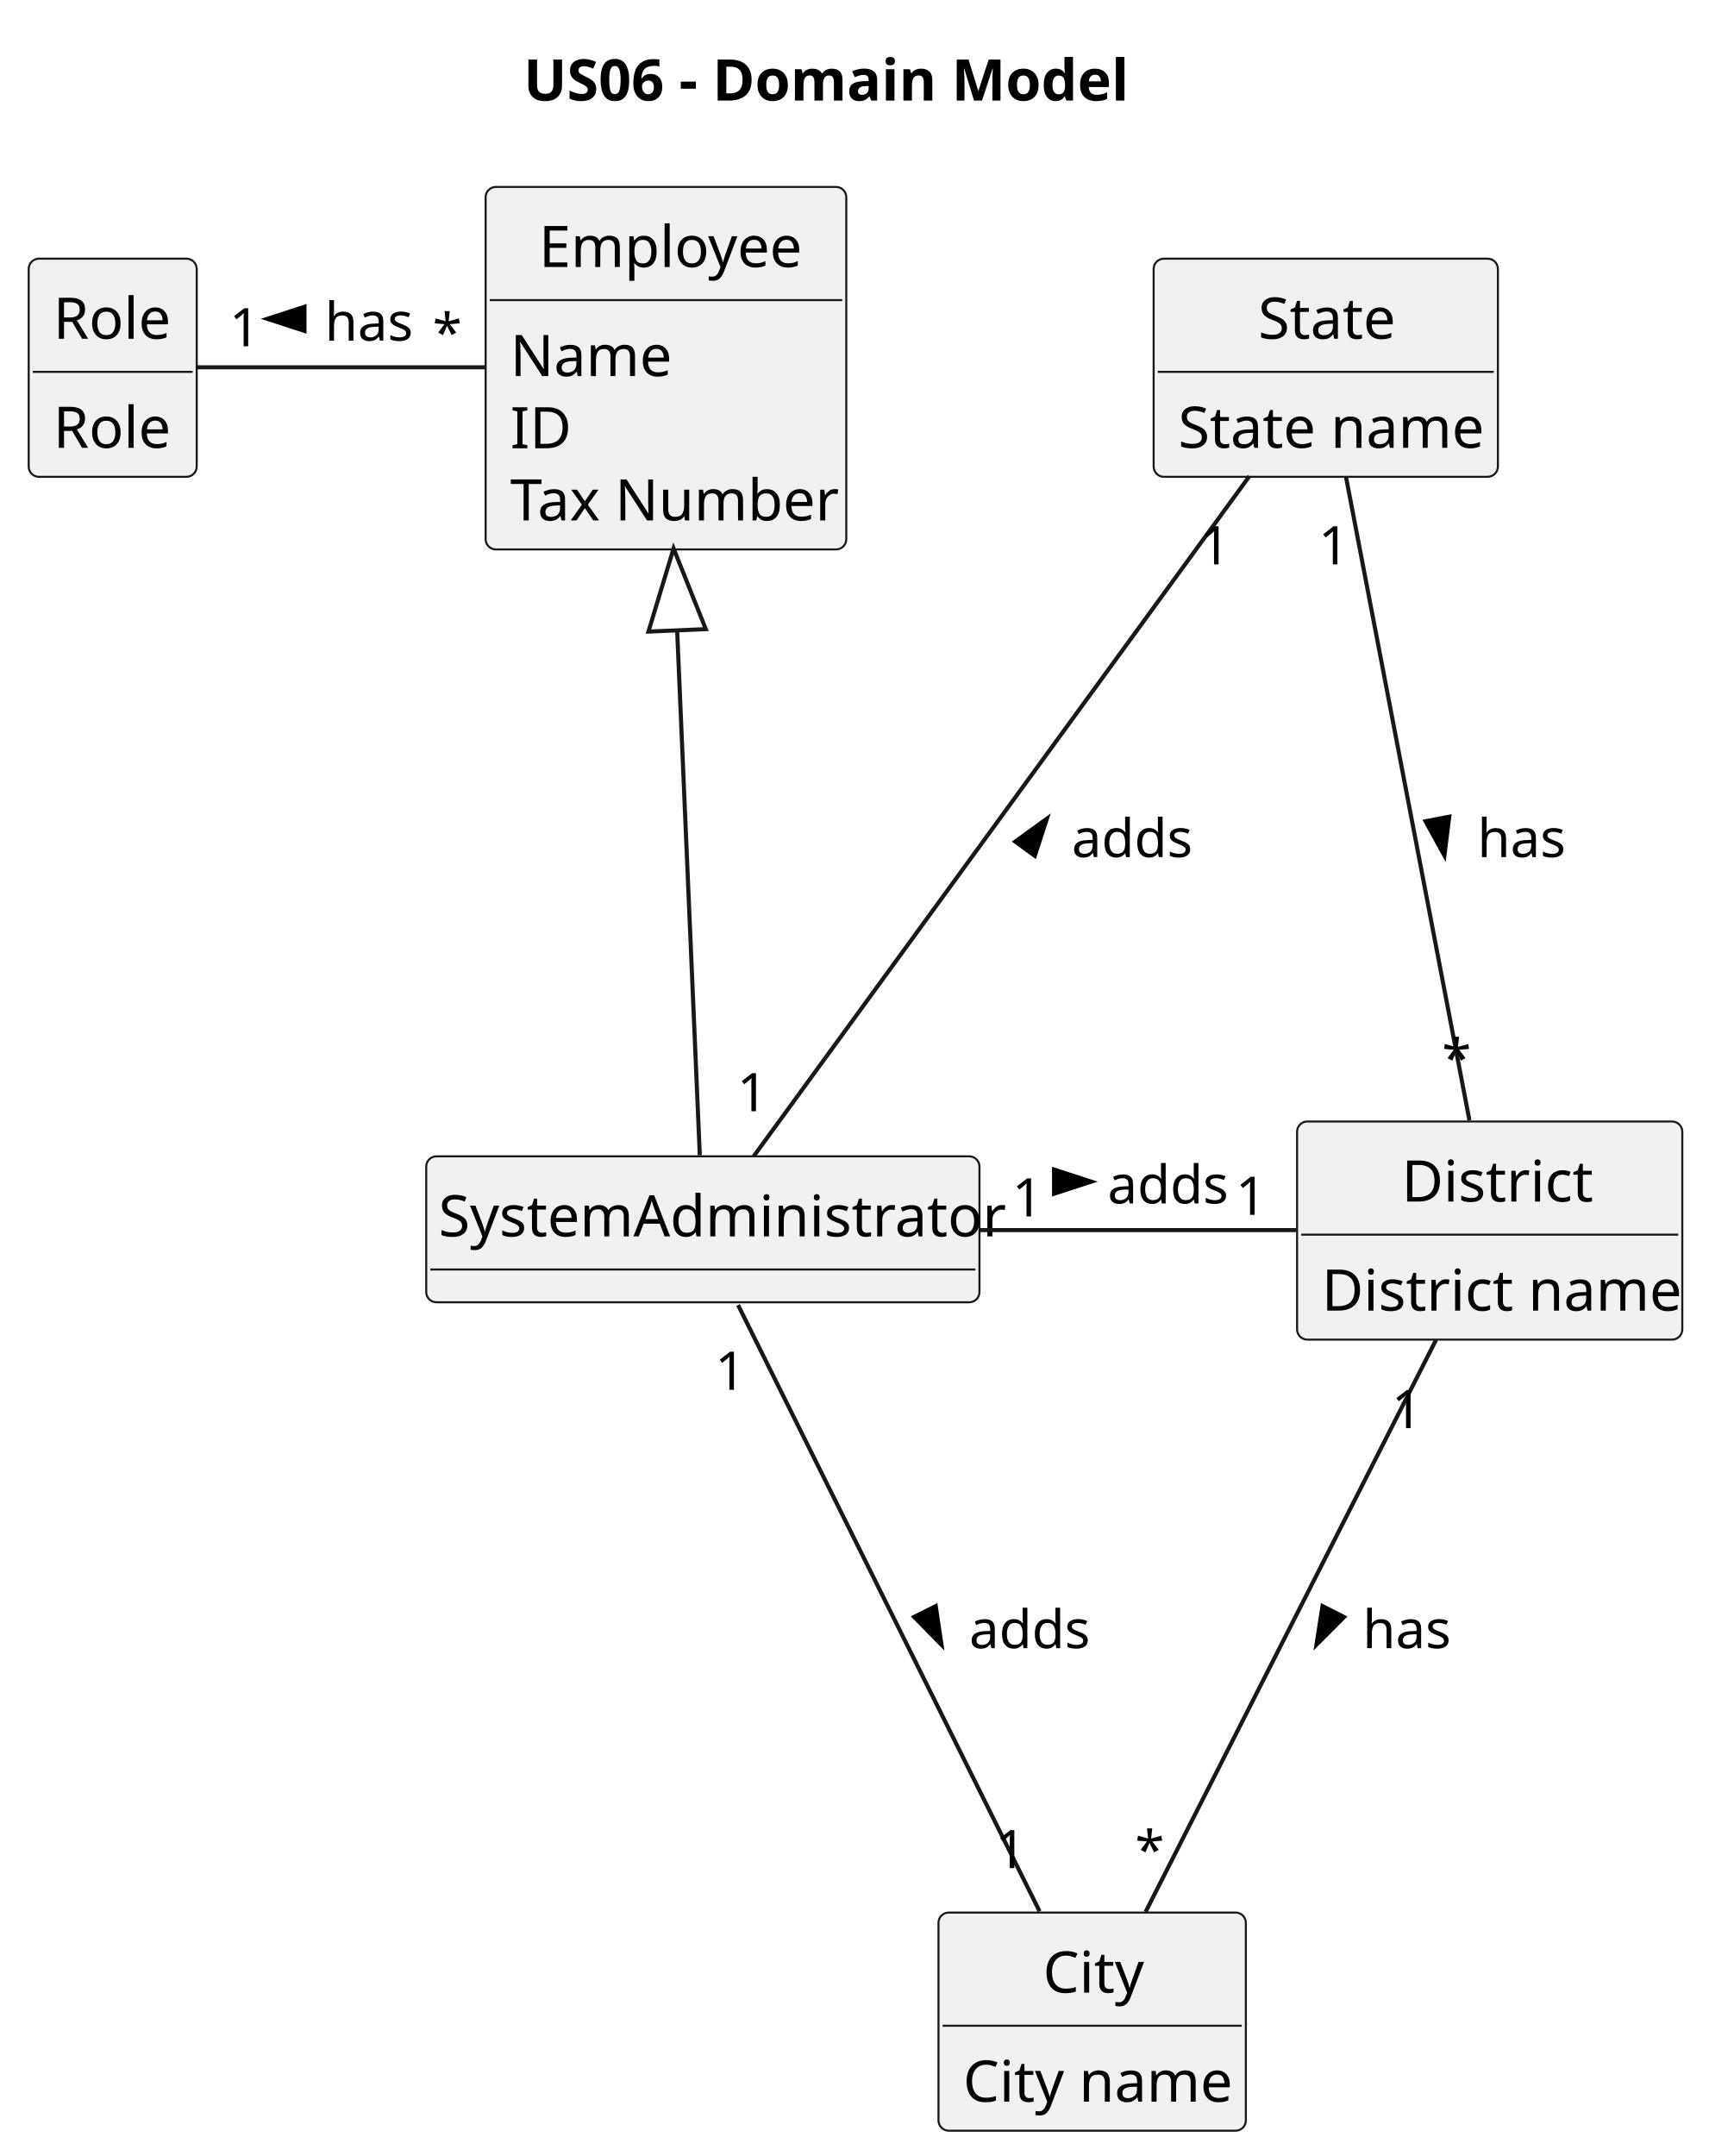
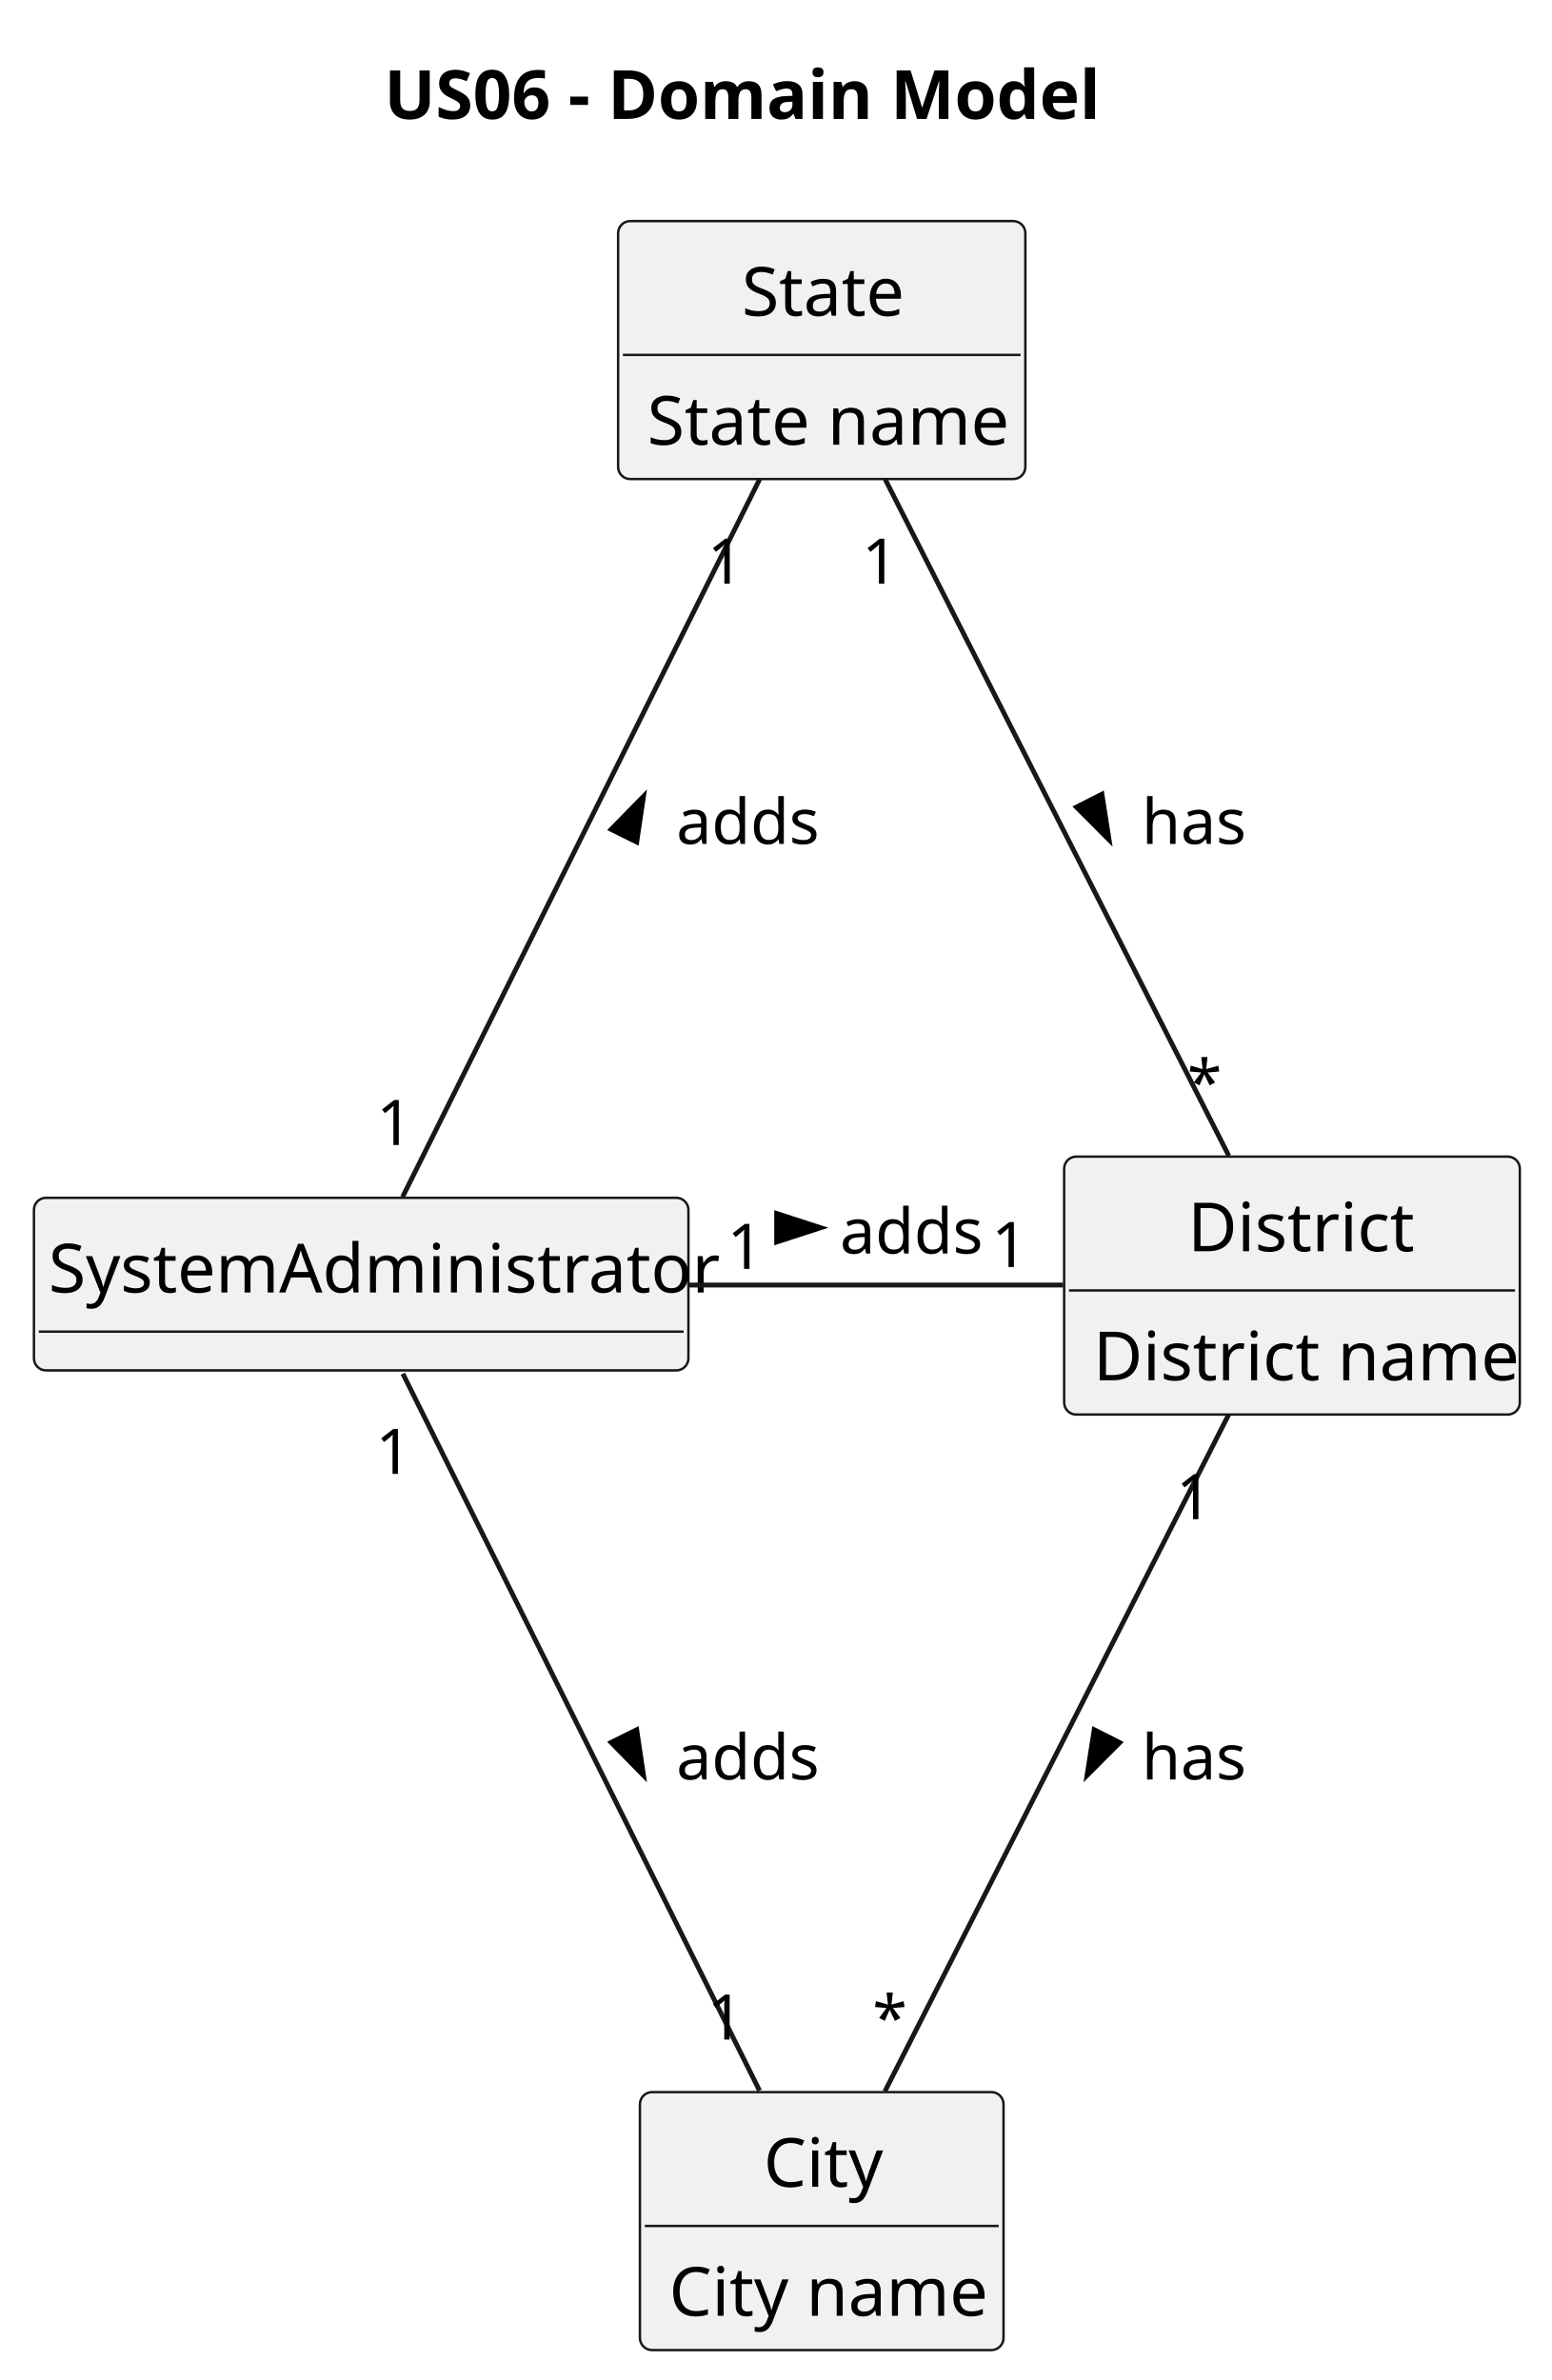
- <svg xmlns="http://www.w3.org/2000/svg" contentStyleType="text/css" height="526px" preserveAspectRatio="none" style="width:417px;height:526px;background:#FFFFFF;" version="1.1" viewBox="0 0 417 526" width="417px" zoomAndPan="magnify">
+ <svg xmlns="http://www.w3.org/2000/svg" contentStyleType="text/css" height="491px" preserveAspectRatio="none" style="width:320px;height:491px;background:#FFFFFF;" version="1.1" viewBox="0 0 320 491" width="320px" zoomAndPan="magnify">
  <defs />
  <g>
-     <rect fill="none" height="27.609" id="_title" style="stroke:none;stroke-width:1.0;" width="158" x="122.75" y="5" />
-     <text fill="#000000" font-family="sans-serif" font-size="14" font-weight="bold" lengthAdjust="spacing" textLength="148" x="127.75" y="24.533">US06 - Domain Model</text>
+     <rect fill="none" height="27.609" id="_title" style="stroke:none;stroke-width:1.0;" width="158" x="74.25" y="5" />
+     <text fill="#000000" font-family="sans-serif" font-size="14" font-weight="bold" lengthAdjust="spacing" textLength="148" x="79.25" y="24.533">US06 - Domain Model</text>
    <g id="elem_SystemAdministrator">
-       <rect codeLine="24" fill="#F1F1F1" height="35.609" id="SystemAdministrator" rx="2.5" ry="2.5" style="stroke:#181818;stroke-width:0.5;" width="135" x="104" y="282.109" />
-       <text fill="#000000" font-family="sans-serif" font-size="14" lengthAdjust="spacing" textLength="129" x="107" y="301.643">SystemAdministrator</text>
-       <line style="stroke:#181818;stroke-width:0.5;" x1="105" x2="238" y1="309.719" y2="309.719" />
+       <rect codeLine="12" fill="#F1F1F1" height="35.609" id="SystemAdministrator" rx="2.5" ry="2.5" style="stroke:#181818;stroke-width:0.5;" width="135" x="7" y="247.109" />
+       <text fill="#000000" font-family="sans-serif" font-size="14" lengthAdjust="spacing" textLength="129" x="10" y="266.643">SystemAdministrator</text>
+       <line style="stroke:#181818;stroke-width:0.5;" x1="8" x2="141" y1="274.719" y2="274.719" />
    </g>
    <g id="elem_State">
-       <rect codeLine="38" fill="#F1F1F1" height="53.219" id="State" rx="2.5" ry="2.5" style="stroke:#181818;stroke-width:0.5;" width="84" x="281.5" y="63.109" />
-       <text fill="#000000" font-family="sans-serif" font-size="14" lengthAdjust="spacing" textLength="33" x="307" y="82.643">State</text>
-       <line style="stroke:#181818;stroke-width:0.5;" x1="282.5" x2="364.5" y1="90.719" y2="90.719" />
-       <text fill="#000000" font-family="sans-serif" font-size="14" lengthAdjust="spacing" textLength="72" x="287.5" y="109.252">State name</text>
+       <rect codeLine="16" fill="#F1F1F1" height="53.219" id="State" rx="2.5" ry="2.5" style="stroke:#181818;stroke-width:0.5;" width="84" x="127.5" y="45.609" />
+       <text fill="#000000" font-family="sans-serif" font-size="14" lengthAdjust="spacing" textLength="33" x="153" y="65.143">State</text>
+       <line style="stroke:#181818;stroke-width:0.5;" x1="128.5" x2="210.5" y1="73.219" y2="73.219" />
+       <text fill="#000000" font-family="sans-serif" font-size="14" lengthAdjust="spacing" textLength="72" x="133.5" y="91.752">State name</text>
    </g>
    <g id="elem_District">
-       <rect codeLine="42" fill="#F1F1F1" height="53.219" id="District" rx="2.5" ry="2.5" style="stroke:#181818;stroke-width:0.5;" width="94" x="316.5" y="273.609" />
-       <text fill="#000000" font-family="sans-serif" font-size="14" lengthAdjust="spacing" textLength="43" x="342" y="293.143">District</text>
-       <line style="stroke:#181818;stroke-width:0.5;" x1="317.5" x2="409.5" y1="301.219" y2="301.219" />
-       <text fill="#000000" font-family="sans-serif" font-size="14" lengthAdjust="spacing" textLength="82" x="322.5" y="319.752">District name</text>
+       <rect codeLine="20" fill="#F1F1F1" height="53.219" id="District" rx="2.5" ry="2.5" style="stroke:#181818;stroke-width:0.5;" width="94" x="219.5" y="238.609" />
+       <text fill="#000000" font-family="sans-serif" font-size="14" lengthAdjust="spacing" textLength="43" x="245" y="258.143">District</text>
+       <line style="stroke:#181818;stroke-width:0.5;" x1="220.5" x2="312.5" y1="266.219" y2="266.219" />
+       <text fill="#000000" font-family="sans-serif" font-size="14" lengthAdjust="spacing" textLength="82" x="225.5" y="284.752">District name</text>
    </g>
    <g id="elem_City">
-       <rect codeLine="46" fill="#F1F1F1" height="53.219" id="City" rx="2.5" ry="2.5" style="stroke:#181818;stroke-width:0.5;" width="75" x="229" y="466.609" />
-       <text fill="#000000" font-family="sans-serif" font-size="14" lengthAdjust="spacing" textLength="24" x="254.5" y="486.143">City</text>
-       <line style="stroke:#181818;stroke-width:0.5;" x1="230" x2="303" y1="494.219" y2="494.219" />
-       <text fill="#000000" font-family="sans-serif" font-size="14" lengthAdjust="spacing" textLength="63" x="235" y="512.752">City name</text>
-     </g>
-     <g id="elem_Employee">
-       <rect codeLine="28" fill="#F1F1F1" height="88.438" id="Employee" rx="2.5" ry="2.5" style="stroke:#181818;stroke-width:0.5;" width="88" x="118.5" y="45.609" />
-       <text fill="#000000" font-family="sans-serif" font-size="14" lengthAdjust="spacing" textLength="62" x="131.5" y="65.143">Employee</text>
-       <line style="stroke:#181818;stroke-width:0.5;" x1="119.5" x2="205.5" y1="73.219" y2="73.219" />
-       <text fill="#000000" font-family="sans-serif" font-size="14" lengthAdjust="spacing" textLength="36" x="124.5" y="91.752">Name</text>
-       <text fill="#000000" font-family="sans-serif" font-size="14" lengthAdjust="spacing" textLength="13" x="124.5" y="109.361">ID</text>
-       <text fill="#000000" font-family="sans-serif" font-size="14" lengthAdjust="spacing" textLength="76" x="124.5" y="126.971">Tax Number</text>
-     </g>
-     <g id="elem_Role">
-       <rect codeLine="34" fill="#F1F1F1" height="53.219" id="Role" rx="2.5" ry="2.5" style="stroke:#181818;stroke-width:0.5;" width="41" x="7" y="63.109" />
-       <text fill="#000000" font-family="sans-serif" font-size="14" lengthAdjust="spacing" textLength="29" x="13" y="82.643">Role</text>
-       <line style="stroke:#181818;stroke-width:0.5;" x1="8" x2="47" y1="90.719" y2="90.719" />
-       <text fill="#000000" font-family="sans-serif" font-size="14" lengthAdjust="spacing" textLength="29" x="13" y="109.252">Role</text>
+       <rect codeLine="24" fill="#F1F1F1" height="53.219" id="City" rx="2.5" ry="2.5" style="stroke:#181818;stroke-width:0.5;" width="75" x="132" y="431.609" />
+       <text fill="#000000" font-family="sans-serif" font-size="14" lengthAdjust="spacing" textLength="24" x="157.5" y="451.143">City</text>
+       <line style="stroke:#181818;stroke-width:0.5;" x1="133" x2="206" y1="459.219" y2="459.219" />
+       <text fill="#000000" font-family="sans-serif" font-size="14" lengthAdjust="spacing" textLength="63" x="138" y="477.752">City name</text>
    </g>
    <g id="link_State_District">
-       <path codeLine="50" d="M328.4,116.179 C336.08,156.189 350.85,233.189 358.56,273.329 " fill="none" id="State-District" style="stroke:#181818;stroke-width:1.0;" />
-       <polygon fill="#000000" points="352.442,208.696,353.624,199.259,347.851,200.367,352.442,208.696" style="stroke:#000000;stroke-width:1.0;" />
-       <text fill="#000000" font-family="sans-serif" font-size="13" lengthAdjust="spacing" textLength="21" x="360.5" y="209.105">has</text>
-       <text fill="#000000" font-family="sans-serif" font-size="13" lengthAdjust="spacing" textLength="7" x="321.724" y="137.684">1</text>
-       <text fill="#000000" font-family="sans-serif" font-size="13" lengthAdjust="spacing" textLength="5" x="351.839" y="262.797">*</text>
+       <path codeLine="28" d="M182.58,98.869 C201.15,135.419 234.93,201.959 253.47,238.449 " fill="none" id="State-District" style="stroke:#181818;stroke-width:1.0;" />
+       <polygon fill="#000000" points="228.764,173.243,227.289,163.848,222.048,166.509,228.764,173.243" style="stroke:#000000;stroke-width:1.0;" />
+       <text fill="#000000" font-family="sans-serif" font-size="13" lengthAdjust="spacing" textLength="21" x="235.5" y="174.105">has</text>
+       <text fill="#000000" font-family="sans-serif" font-size="13" lengthAdjust="spacing" textLength="7" x="177.795" y="120.418">1</text>
+       <text fill="#000000" font-family="sans-serif" font-size="13" lengthAdjust="spacing" textLength="5" x="244.879" y="227.945">*</text>
    </g>
    <g id="link_District_City">
-       <path codeLine="51" d="M350.42,326.869 C331.85,363.419 298.07,429.959 279.53,466.449 " fill="none" id="District-City" style="stroke:#181818;stroke-width:1.0;" />
-       <polygon fill="#000000" points="321.236,401.243,327.952,394.509,322.711,391.848,321.236,401.243" style="stroke:#000000;stroke-width:1.0;" />
-       <text fill="#000000" font-family="sans-serif" font-size="13" lengthAdjust="spacing" textLength="21" x="332.5" y="402.104">has</text>
-       <text fill="#000000" font-family="sans-serif" font-size="13" lengthAdjust="spacing" textLength="7" x="339.586" y="348.418">1</text>
-       <text fill="#000000" font-family="sans-serif" font-size="13" lengthAdjust="spacing" textLength="5" x="276.965" y="455.945">*</text>
-     </g>
-     <g id="link_Role_Employee">
-       <path codeLine="52" d="M48,89.609 C66.59,89.609 94.62,89.609 118.29,89.609 " fill="none" id="Role-Employee" style="stroke:#181818;stroke-width:1.0;" />
-       <polygon fill="#000000" points="65.25,77.785,74.295,80.724,74.295,74.846,65.25,77.785" style="stroke:#000000;stroke-width:1.0;" />
-       <text fill="#000000" font-family="sans-serif" font-size="13" lengthAdjust="spacing" textLength="21" x="79.25" y="83.105">has</text>
-       <text fill="#000000" font-family="sans-serif" font-size="13" lengthAdjust="spacing" textLength="7" x="55.95" y="84.477">1</text>
-       <text fill="#000000" font-family="sans-serif" font-size="13" lengthAdjust="spacing" textLength="5" x="105.554" y="85.772">*</text>
+       <path codeLine="29" d="M253.42,291.869 C234.85,328.419 201.07,394.959 182.53,431.449 " fill="none" id="District-City" style="stroke:#181818;stroke-width:1.0;" />
+       <polygon fill="#000000" points="224.236,366.243,230.952,359.509,225.711,356.848,224.236,366.243" style="stroke:#000000;stroke-width:1.0;" />
+       <text fill="#000000" font-family="sans-serif" font-size="13" lengthAdjust="spacing" textLength="21" x="235.5" y="367.104">has</text>
+       <text fill="#000000" font-family="sans-serif" font-size="13" lengthAdjust="spacing" textLength="7" x="242.586" y="313.418">1</text>
+       <text fill="#000000" font-family="sans-serif" font-size="13" lengthAdjust="spacing" textLength="5" x="179.965" y="420.945">*</text>
    </g>
    <g id="link_SystemAdministrator_City">
-       <path codeLine="53" d="M180.1,318.399 C196.86,352.099 233.99,426.739 253.67,466.309 " fill="none" id="SystemAdministrator-City" style="stroke:#181818;stroke-width:1.0;" />
-       <polygon fill="#000000" points="229.727,401.262,228.33,391.854,223.067,394.472,229.727,401.262" style="stroke:#000000;stroke-width:1.0;" />
-       <text fill="#000000" font-family="sans-serif" font-size="13" lengthAdjust="spacing" textLength="28" x="236.5" y="402.104">adds</text>
-       <text fill="#000000" font-family="sans-serif" font-size="13" lengthAdjust="spacing" textLength="7" x="174.471" y="339.06">1</text>
-       <text fill="#000000" font-family="sans-serif" font-size="13" lengthAdjust="spacing" textLength="7" x="242.894" y="455.772">1</text>
+       <path codeLine="30" d="M83.1,283.399 C99.86,317.099 136.99,391.739 156.67,431.309 " fill="none" id="SystemAdministrator-City" style="stroke:#181818;stroke-width:1.0;" />
+       <polygon fill="#000000" points="132.727,366.262,131.33,356.854,126.067,359.472,132.727,366.262" style="stroke:#000000;stroke-width:1.0;" />
+       <text fill="#000000" font-family="sans-serif" font-size="13" lengthAdjust="spacing" textLength="28" x="139.5" y="367.104">adds</text>
+       <text fill="#000000" font-family="sans-serif" font-size="13" lengthAdjust="spacing" textLength="7" x="77.471" y="304.06">1</text>
+       <text fill="#000000" font-family="sans-serif" font-size="13" lengthAdjust="spacing" textLength="7" x="145.894" y="420.772">1</text>
    </g>
    <g id="link_SystemAdministrator_District">
-       <path codeLine="54" d="M239.19,300.109 C264.67,300.109 293.07,300.109 316.29,300.109 " fill="none" id="SystemAdministrator-District" style="stroke:#181818;stroke-width:1.0;" />
-       <polygon fill="#000000" points="266.25,288.285,257.205,285.346,257.205,291.224,266.25,288.285" style="stroke:#000000;stroke-width:1.0;" />
-       <text fill="#000000" font-family="sans-serif" font-size="13" lengthAdjust="spacing" textLength="28" x="270.25" y="293.604">adds</text>
-       <text fill="#000000" font-family="sans-serif" font-size="13" lengthAdjust="spacing" textLength="7" x="246.976" y="296.77">1</text>
-       <text fill="#000000" font-family="sans-serif" font-size="13" lengthAdjust="spacing" textLength="7" x="301.525" y="296.39">1</text>
+       <path codeLine="31" d="M142.19,265.109 C167.67,265.109 196.07,265.109 219.29,265.109 " fill="none" id="SystemAdministrator-District" style="stroke:#181818;stroke-width:1.0;" />
+       <polygon fill="#000000" points="169.25,253.285,160.205,250.346,160.205,256.224,169.25,253.285" style="stroke:#000000;stroke-width:1.0;" />
+       <text fill="#000000" font-family="sans-serif" font-size="13" lengthAdjust="spacing" textLength="28" x="173.25" y="258.604">adds</text>
+       <text fill="#000000" font-family="sans-serif" font-size="13" lengthAdjust="spacing" textLength="7" x="149.976" y="261.77">1</text>
+       <text fill="#000000" font-family="sans-serif" font-size="13" lengthAdjust="spacing" textLength="7" x="204.525" y="261.39">1</text>
    </g>
    <g id="link_State_SystemAdministrator">
-       <path codeLine="55" d="M304.86,116.179 C273.39,159.349 210.54,245.549 183.9,282.099 " fill="none" id="State-SystemAdministrator" style="stroke:#181818;stroke-width:1.0;" />
-       <polygon fill="#000000" points="255.446,199.745,247.742,205.322,252.492,208.785,255.446,199.745" style="stroke:#000000;stroke-width:1.0;" />
-       <text fill="#000000" font-family="sans-serif" font-size="13" lengthAdjust="spacing" textLength="28" x="261.5" y="209.105">adds</text>
-       <text fill="#000000" font-family="sans-serif" font-size="13" lengthAdjust="spacing" textLength="7" x="292.74" y="137.684">1</text>
-       <text fill="#000000" font-family="sans-serif" font-size="13" lengthAdjust="spacing" textLength="7" x="179.848" y="271.102">1</text>
-     </g>
-     <g id="link_Employee_SystemAdministrator">
-       <path codeLine="57" d="M165.23,153.799 C167.14,198.069 169.56,254.089 170.76,281.869 " fill="none" id="Employee-backto-SystemAdministrator" style="stroke:#181818;stroke-width:1.0;" />
-       <polygon fill="none" points="158.23,154.089,164.36,133.809,172.22,153.489,158.23,154.089" style="stroke:#181818;stroke-width:1.0;" />
+       <path codeLine="32" d="M156.69,98.869 C136.99,138.479 99.78,213.279 83.04,246.939 " fill="none" id="State-SystemAdministrator" style="stroke:#181818;stroke-width:1.0;" />
+       <polygon fill="#000000" points="132.727,164.308,126.067,171.098,131.33,173.716,132.727,164.308" style="stroke:#000000;stroke-width:1.0;" />
+       <text fill="#000000" font-family="sans-serif" font-size="13" lengthAdjust="spacing" textLength="28" x="139.5" y="174.105">adds</text>
+       <text fill="#000000" font-family="sans-serif" font-size="13" lengthAdjust="spacing" textLength="7" x="145.918" y="120.418">1</text>
+       <text fill="#000000" font-family="sans-serif" font-size="13" lengthAdjust="spacing" textLength="7" x="77.647" y="236.211">1</text>
    </g>
  </g>
</svg>
